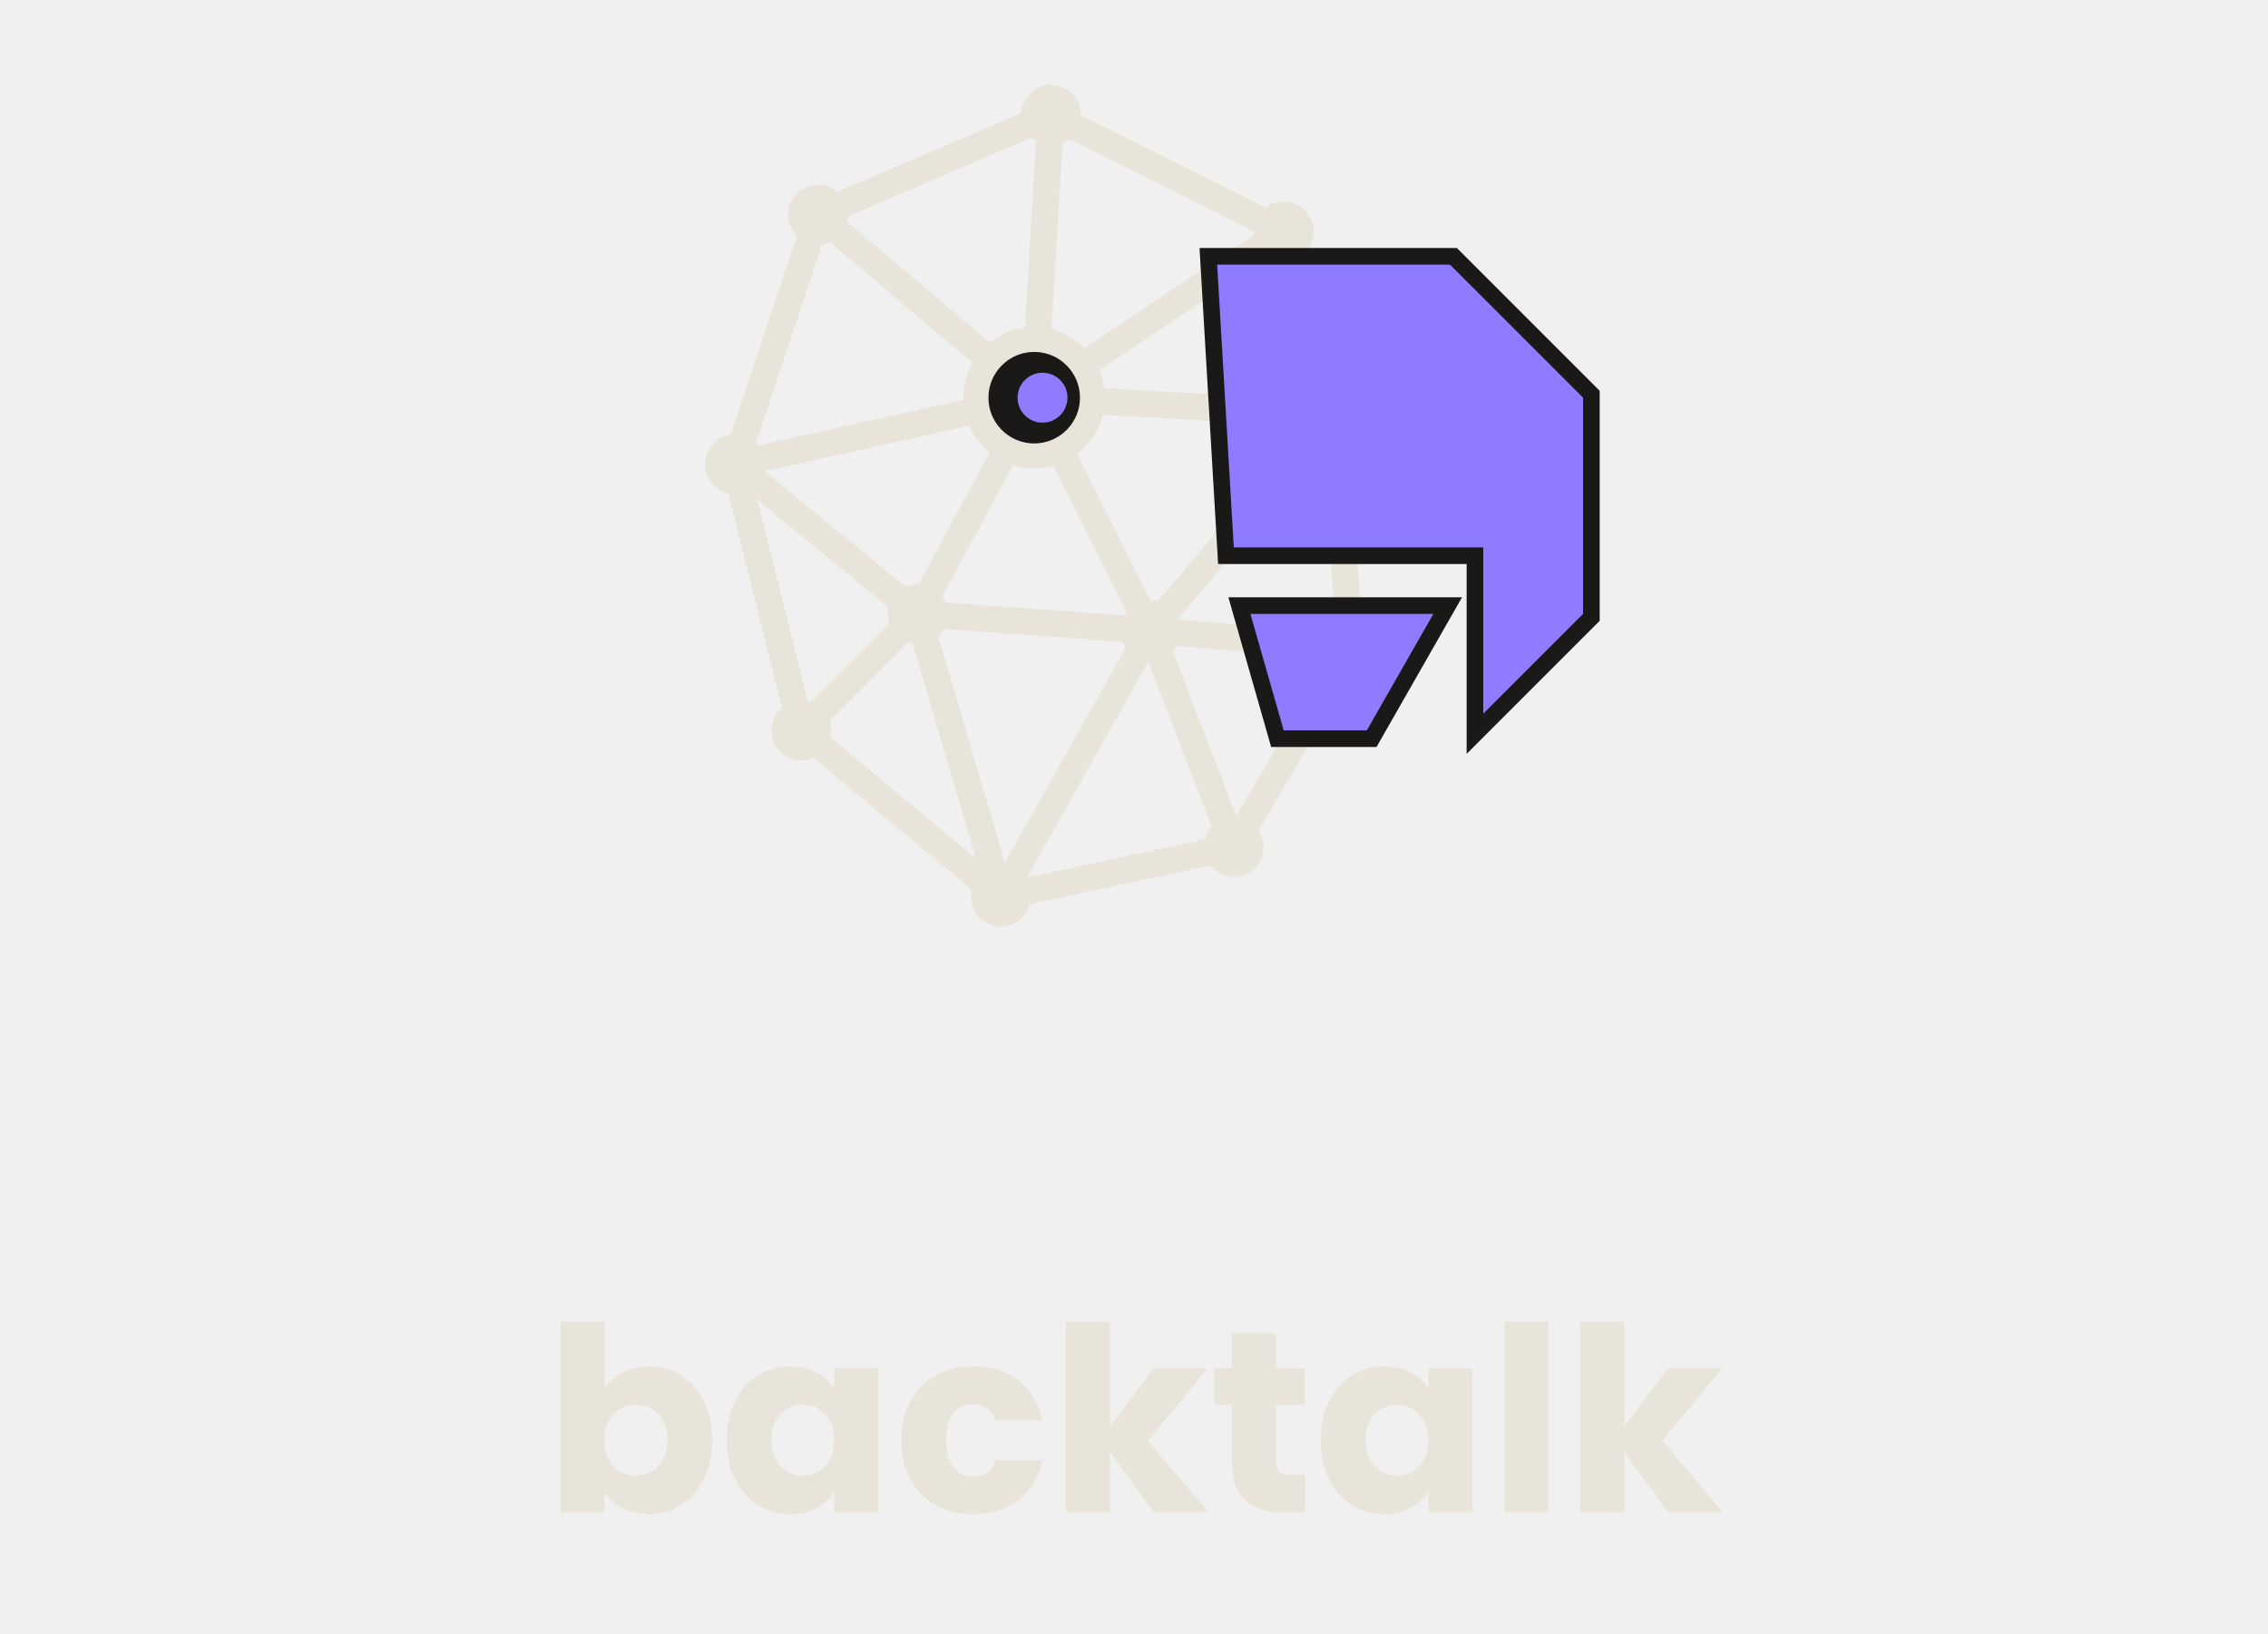
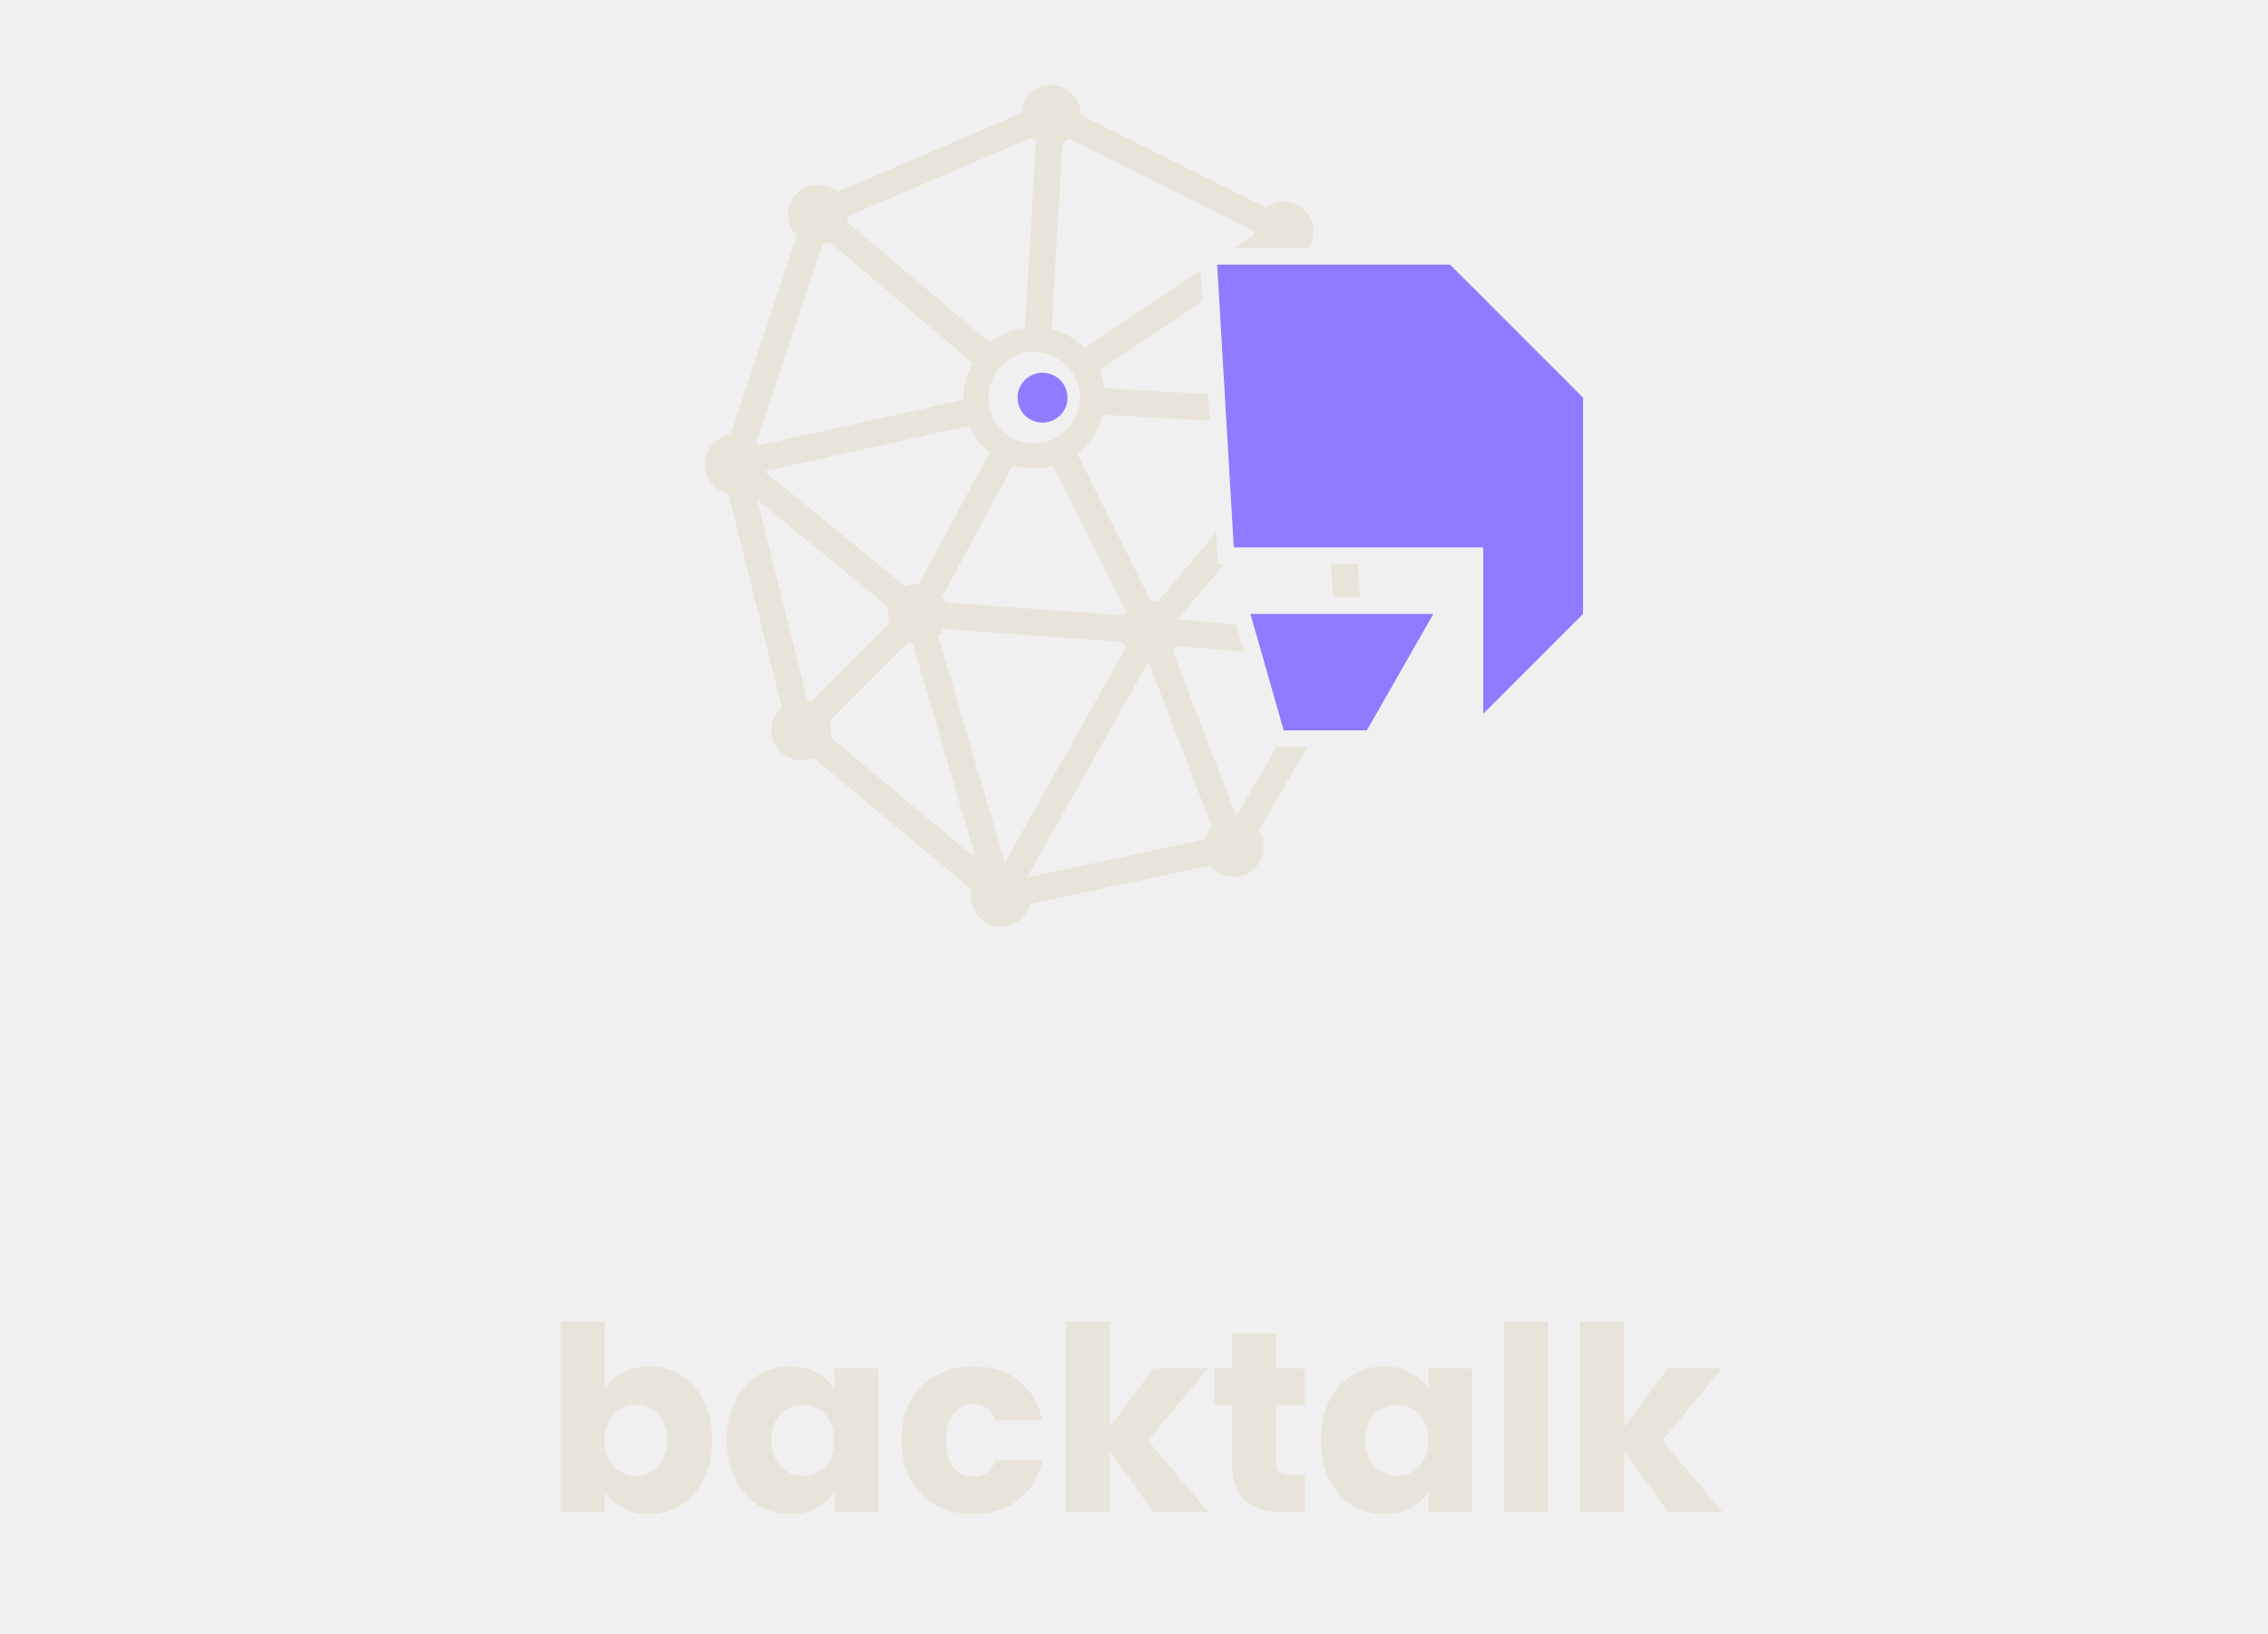
<svg xmlns="http://www.w3.org/2000/svg" viewBox="0 0 300 216" width="300" height="216" role="img" aria-label="backtalk">
+   <defs>
+     <mask id="bt-mesh" maskUnits="userSpaceOnUse" x="0" y="0" width="120" height="120">
+       <rect width="120" height="120" fill="#fff" />
+       <path d="M70,30 H98 L114,46 V72 L102,84 V64 H72 Z" fill="#000" stroke="#000" stroke-width="4" />
+       <path d="M74,72 H96 L88,86 H78 Z" fill="#000" stroke="#000" stroke-width="4" />
+       <circle cx="48" cy="46" r="7" fill="#000" />
+     </mask>
+     <mask id="bt-horn" maskUnits="userSpaceOnUse" x="0" y="0" width="120" height="120">
+       <rect width="120" height="120" fill="#fff" />
+       <path d="M74,72 H96 L88,86 H78 Z" fill="#000" stroke="#000" stroke-width="4" />
+     </mask>
+   </defs>
  <g transform="translate(84 2) scale(1.1)">
-     <g stroke="#E8E4DA" stroke-width="3.2" stroke-linecap="round" stroke-linejoin="round" fill="none">
-       <path d="M12,54 L20,86" />
-       <path d="M12,54 L34,72" />
-       <path d="M44,106 L34,72" />
-       <path d="M84,48 L48,46" />
-       <path d="M48,46 L62,74" />
-       <path d="M78,26 L84,48" />
-       <path d="M50,12 L48,46" />
-       <path d="M72,100 L62,74" />
-       <path d="M20,86 L44,106" />
-       <path d="M12,54 L48,46" />
-       <path d="M44,106 L72,100" />
-       <path d="M84,48 L62,74" />
-       <path d="M78,26 L50,12" />
-       <path d="M48,46 L34,72" />
-       <path d="M50,12 L22,24" />
-       <path d="M34,72 L62,74" />
-       <path d="M72,100 L86,76" />
-       <path d="M20,86 L34,72" />
-       <path d="M44,106 L62,74" />
-       <path d="M78,26 L48,46" />
-       <path d="M22,24 L12,54" />
-       <path d="M22,24 L48,46" />
-       <path d="M86,76 L62,74" />
-       <path d="M86,76 L84,48" />
+     <g mask="url(#bt-mesh)">
+       <g stroke="#E8E4DA" stroke-width="3.2" stroke-linecap="round" stroke-linejoin="round" fill="none">
+         <path d="M12,54 L20,86" />
+         <path d="M12,54 L34,72" />
+         <path d="M44,106 L34,72" />
+         <path d="M84,48 L48,46" />
+         <path d="M48,46 L62,74" />
+         <path d="M78,26 L84,48" />
+         <path d="M50,12 L48,46" />
+         <path d="M72,100 L62,74" />
+         <path d="M20,86 L44,106" />
+         <path d="M12,54 L48,46" />
+         <path d="M44,106 L72,100" />
+         <path d="M84,48 L62,74" />
+         <path d="M78,26 L50,12" />
+         <path d="M48,46 L34,72" />
+         <path d="M50,12 L22,24" />
+         <path d="M34,72 L62,74" />
+         <path d="M72,100 L86,76" />
+         <path d="M20,86 L34,72" />
+         <path d="M44,106 L62,74" />
+         <path d="M78,26 L48,46" />
+         <path d="M22,24 L12,54" />
+         <path d="M22,24 L48,46" />
+         <path d="M86,76 L62,74" />
+         <path d="M86,76 L84,48" />
+       </g>
+       <g fill="#E8E4DA">
+         <circle cx="78" cy="26" r="3.6" />
+         <circle cx="50" cy="12" r="3.6" />
+         <circle cx="22" cy="24" r="3.6" />
+         <circle cx="12" cy="54" r="3.6" />
+         <circle cx="20" cy="86" r="3.6" />
+         <circle cx="44" cy="106" r="3.6" />
+         <circle cx="72" cy="100" r="3.6" />
+         <circle cx="86" cy="76" r="3.6" />
+         <circle cx="84" cy="48" r="3.6" />
+         <circle cx="48" cy="46" r="3.6" />
+         <circle cx="34" cy="72" r="3.6" />
+         <circle cx="62" cy="74" r="3.6" />
+       </g>
    </g>
-     <g fill="#E8E4DA">
-       <circle cx="78" cy="26" r="3.6" />
-       <circle cx="50" cy="12" r="3.6" />
-       <circle cx="22" cy="24" r="3.6" />
-       <circle cx="12" cy="54" r="3.6" />
-       <circle cx="20" cy="86" r="3.6" />
-       <circle cx="44" cy="106" r="3.6" />
-       <circle cx="72" cy="100" r="3.6" />
-       <circle cx="86" cy="76" r="3.6" />
-       <circle cx="84" cy="48" r="3.6" />
-       <circle cx="48" cy="46" r="3.6" />
-       <circle cx="34" cy="72" r="3.6" />
-       <circle cx="62" cy="74" r="3.6" />
-     </g>
-     <path d="M70,30 H98 L114,46 V72 L102,84 V64 H72 Z" fill="#8F7BFF" stroke="#1A1918" stroke-width="4" paint-order="stroke" />
-     <path d="M74,72 H96 L88,86 H78 Z" fill="#8F7BFF" stroke="#1A1918" stroke-width="4" paint-order="stroke" />
-     <circle cx="48" cy="46" r="7" fill="#1A1918" stroke="#E8E4DA" stroke-width="3" />
+     <path d="M70,30 H98 L114,46 V72 L102,84 V64 H72 Z" fill="#8F7BFF" mask="url(#bt-horn)" />
+     <path d="M74,72 H96 L88,86 H78 Z" fill="#8F7BFF" />
+     <circle cx="48" cy="46" r="7" fill="none" stroke="#E8E4DA" stroke-width="3" />
    <circle cx="49" cy="46" r="3" fill="#8F7BFF" />
  </g>
  <path d="M85.832 180.728Q88.182 180.728 90.089 181.919Q91.996 183.111 93.102 185.324Q94.209 187.538 94.209 190.466Q94.209 193.394 93.102 195.625Q91.996 197.855 90.089 199.064Q88.182 200.272 85.832 200.272Q83.823 200.272 82.325 199.472Q80.827 198.672 79.976 197.344V200.0H74.153V174.803H79.976V183.69Q80.793 182.362 82.325 181.545Q83.858 180.728 85.832 180.728ZM84.096 185.801Q82.359 185.801 81.151 187.061Q79.942 188.321 79.942 190.5Q79.942 192.679 81.151 193.939Q82.359 195.199 84.096 195.199Q85.832 195.199 87.058 193.922Q88.284 192.645 88.284 190.466Q88.284 188.287 87.075 187.044Q85.866 185.801 84.096 185.801Z" fill="#E8E4DA" />
  <path d="M104.492 180.728Q106.501 180.728 108.016 181.545Q109.531 182.362 110.349 183.69V181.0H116.171V200.0H110.349V197.31Q109.497 198.638 107.982 199.455Q106.467 200.272 104.458 200.272Q102.142 200.272 100.236 199.064Q98.329 197.855 97.222 195.625Q96.116 193.394 96.116 190.466Q96.116 187.538 97.222 185.324Q98.329 183.111 100.236 181.919Q102.142 180.728 104.492 180.728ZM106.194 185.801Q104.458 185.801 103.249 187.044Q102.04 188.287 102.04 190.466Q102.04 192.645 103.249 193.922Q104.458 195.199 106.194 195.199Q107.931 195.199 109.14 193.939Q110.349 192.679 110.349 190.5Q110.349 188.321 109.14 187.061Q107.931 185.801 106.194 185.801Z" fill="#E8E4DA" />
  <path d="M128.77 180.728Q132.345 180.728 134.746 182.6Q137.146 184.473 137.895 187.878H131.698Q130.915 185.699 128.668 185.699Q127.067 185.699 126.114 186.942Q125.16 188.185 125.16 190.5Q125.16 192.815 126.114 194.058Q127.067 195.301 128.668 195.301Q130.915 195.301 131.698 193.122H137.895Q137.146 196.459 134.728 198.366Q132.311 200.272 128.77 200.272Q125.978 200.272 123.815 199.081Q121.653 197.889 120.444 195.676Q119.236 193.462 119.236 190.5Q119.236 187.538 120.444 185.324Q121.653 183.111 123.815 181.919Q125.978 180.728 128.77 180.728Z" fill="#E8E4DA" />
  <path d="M152.605 200.0 146.816 192.032V200.0H140.994V174.803H146.816V188.729L152.571 181.0H159.755L151.856 190.534L159.823 200.0Z" fill="#E8E4DA" />
  <path d="M172.626 195.063V200.0H169.664Q166.497 200.0 164.727 198.451Q162.956 196.901 162.956 193.394V185.835H160.641V181.0H162.956V176.369H168.779V181.0H172.592V185.835H168.779V193.462Q168.779 194.314 169.187 194.688Q169.596 195.063 170.549 195.063Z" fill="#E8E4DA" />
  <path d="M183.08 180.728Q185.089 180.728 186.604 181.545Q188.119 182.362 188.936 183.69V181.0H194.759V200.0H188.936V197.31Q188.085 198.638 186.57 199.455Q185.055 200.272 183.046 200.272Q180.73 200.272 178.823 199.064Q176.917 197.855 175.81 195.625Q174.703 193.394 174.703 190.466Q174.703 187.538 175.81 185.324Q176.917 183.111 178.823 181.919Q180.73 180.728 183.08 180.728ZM184.782 185.801Q183.046 185.801 181.837 187.044Q180.628 188.287 180.628 190.466Q180.628 192.645 181.837 193.922Q183.046 195.199 184.782 195.199Q186.519 195.199 187.728 193.939Q188.936 192.679 188.936 190.5Q188.936 188.321 187.728 187.061Q186.519 185.801 184.782 185.801Z" fill="#E8E4DA" />
  <path d="M204.804 174.803V200.0H198.981V174.803Z" fill="#E8E4DA" />
  <path d="M220.637 200.0 214.849 192.032V200.0H209.026V174.803H214.849V188.729L220.603 181.0H227.788L219.888 190.534L227.856 200.0Z" fill="#E8E4DA" />
</svg>
